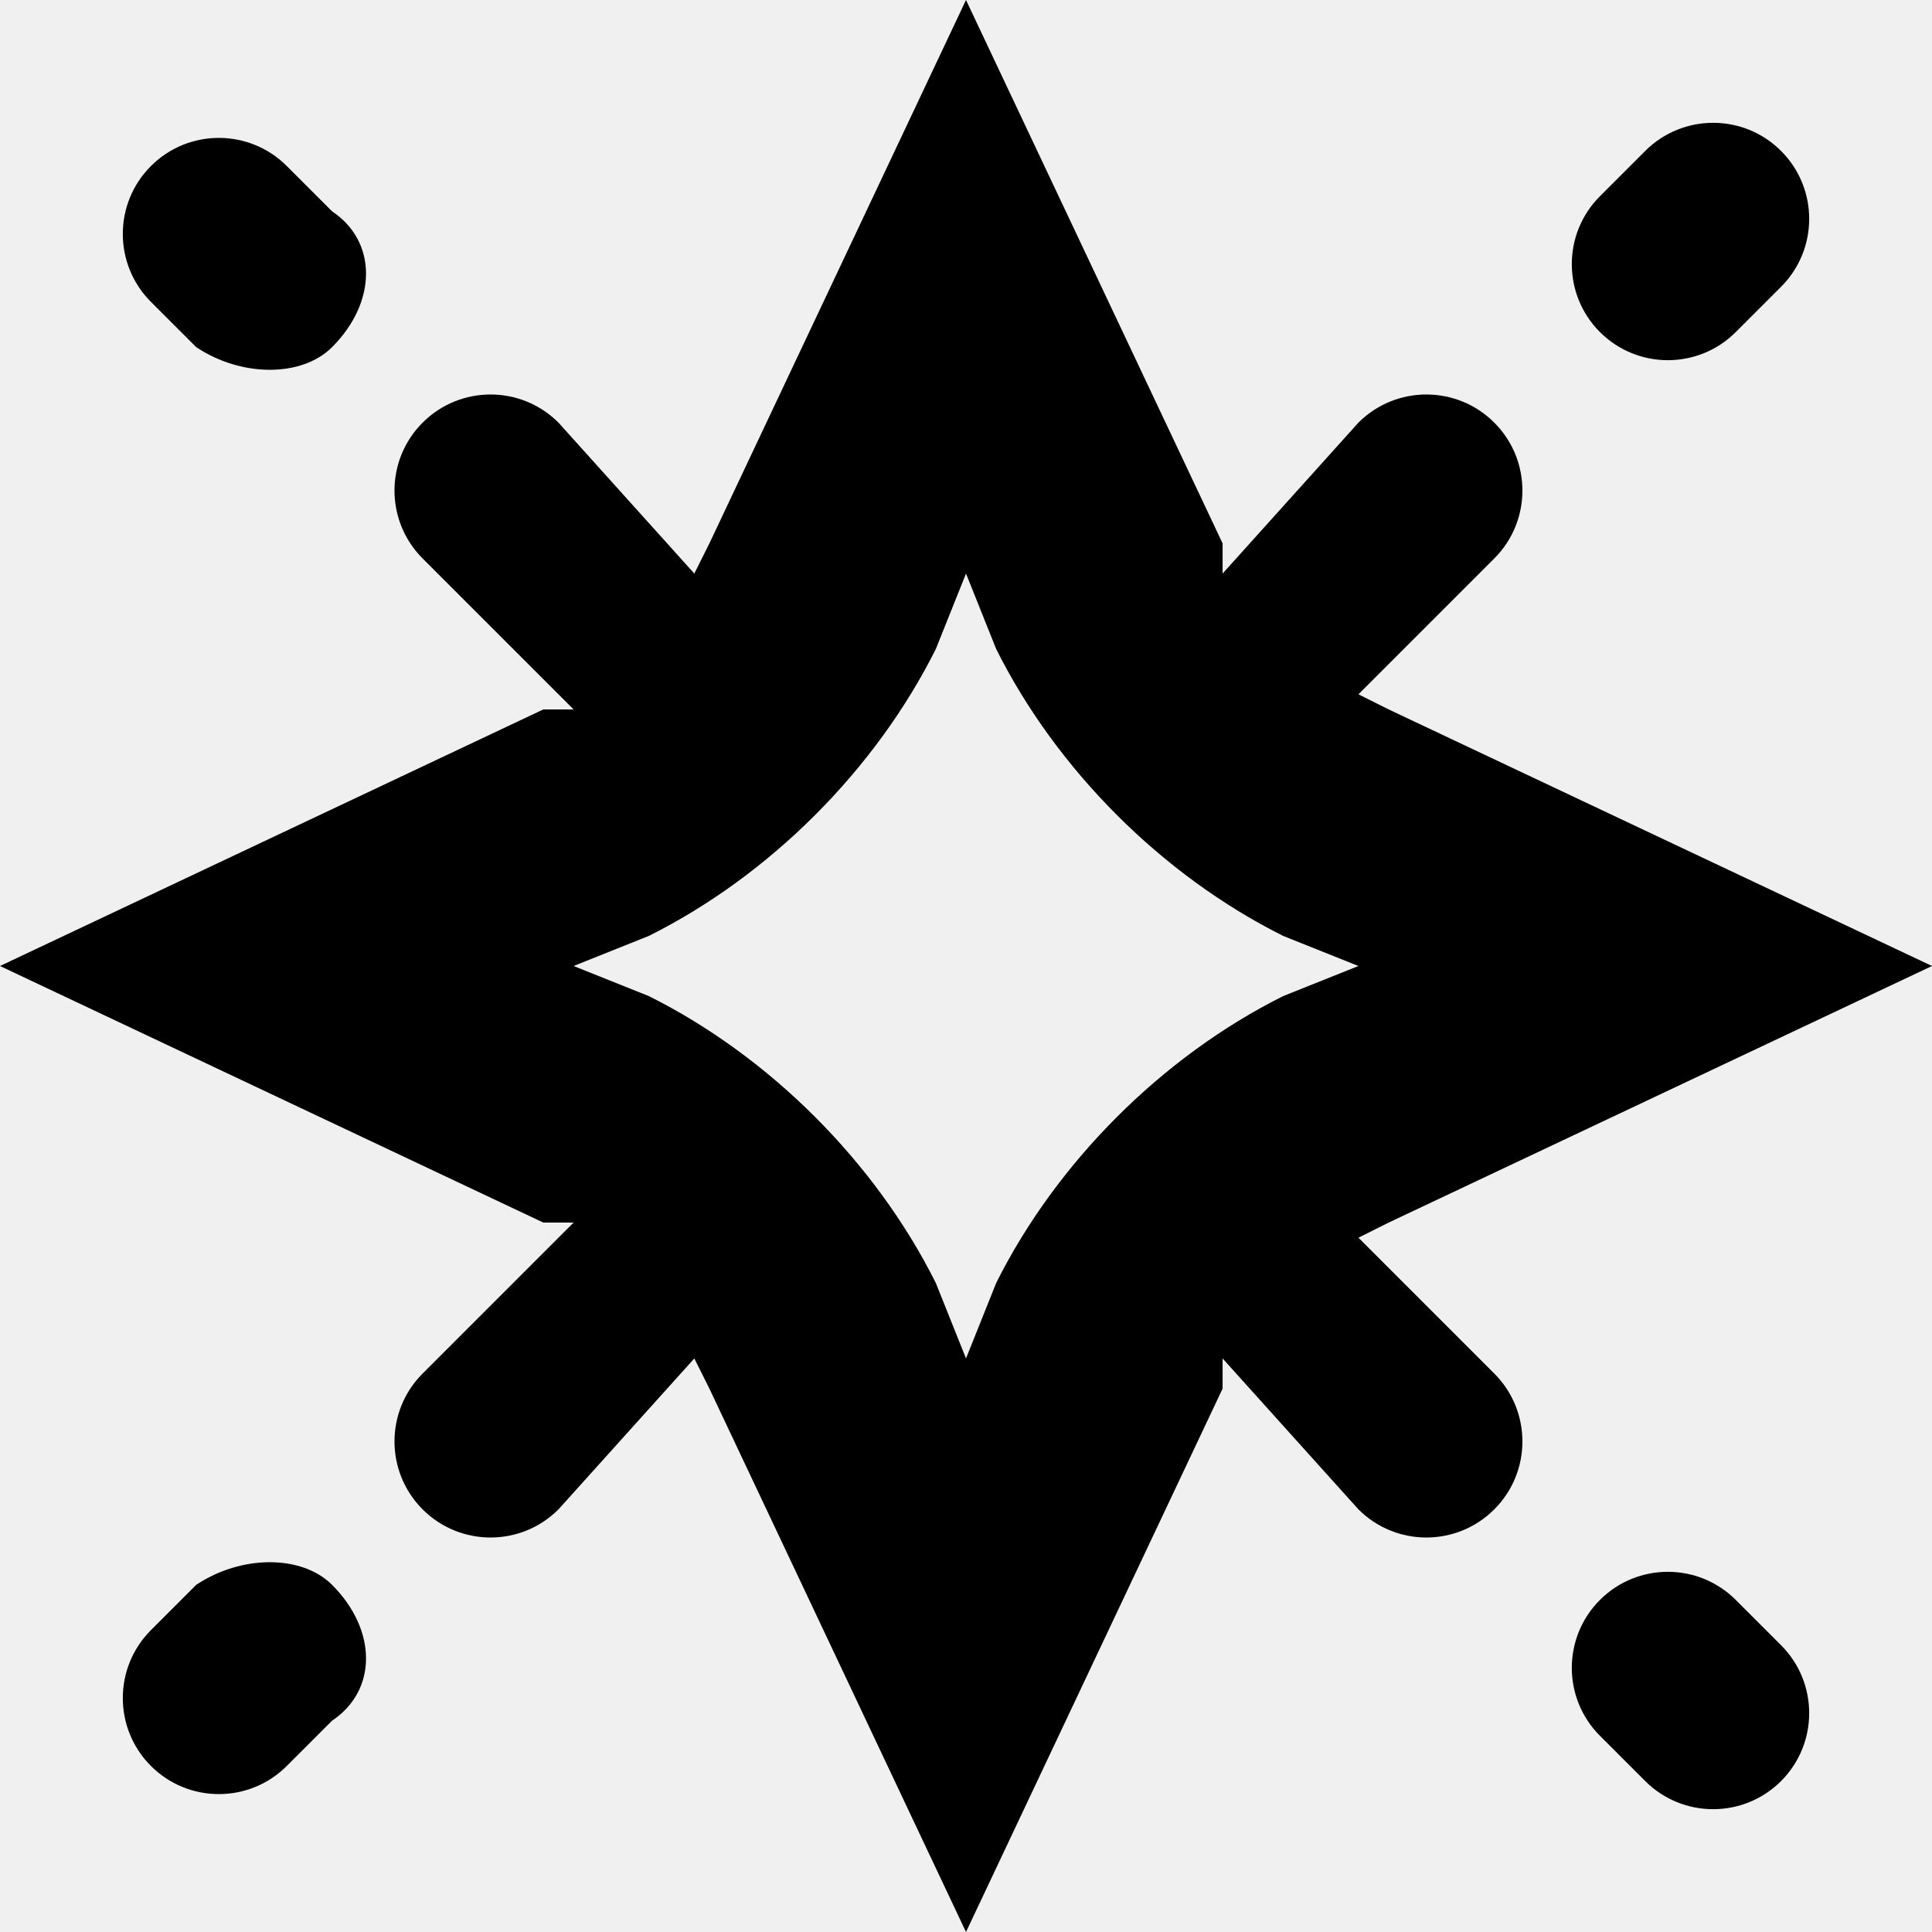
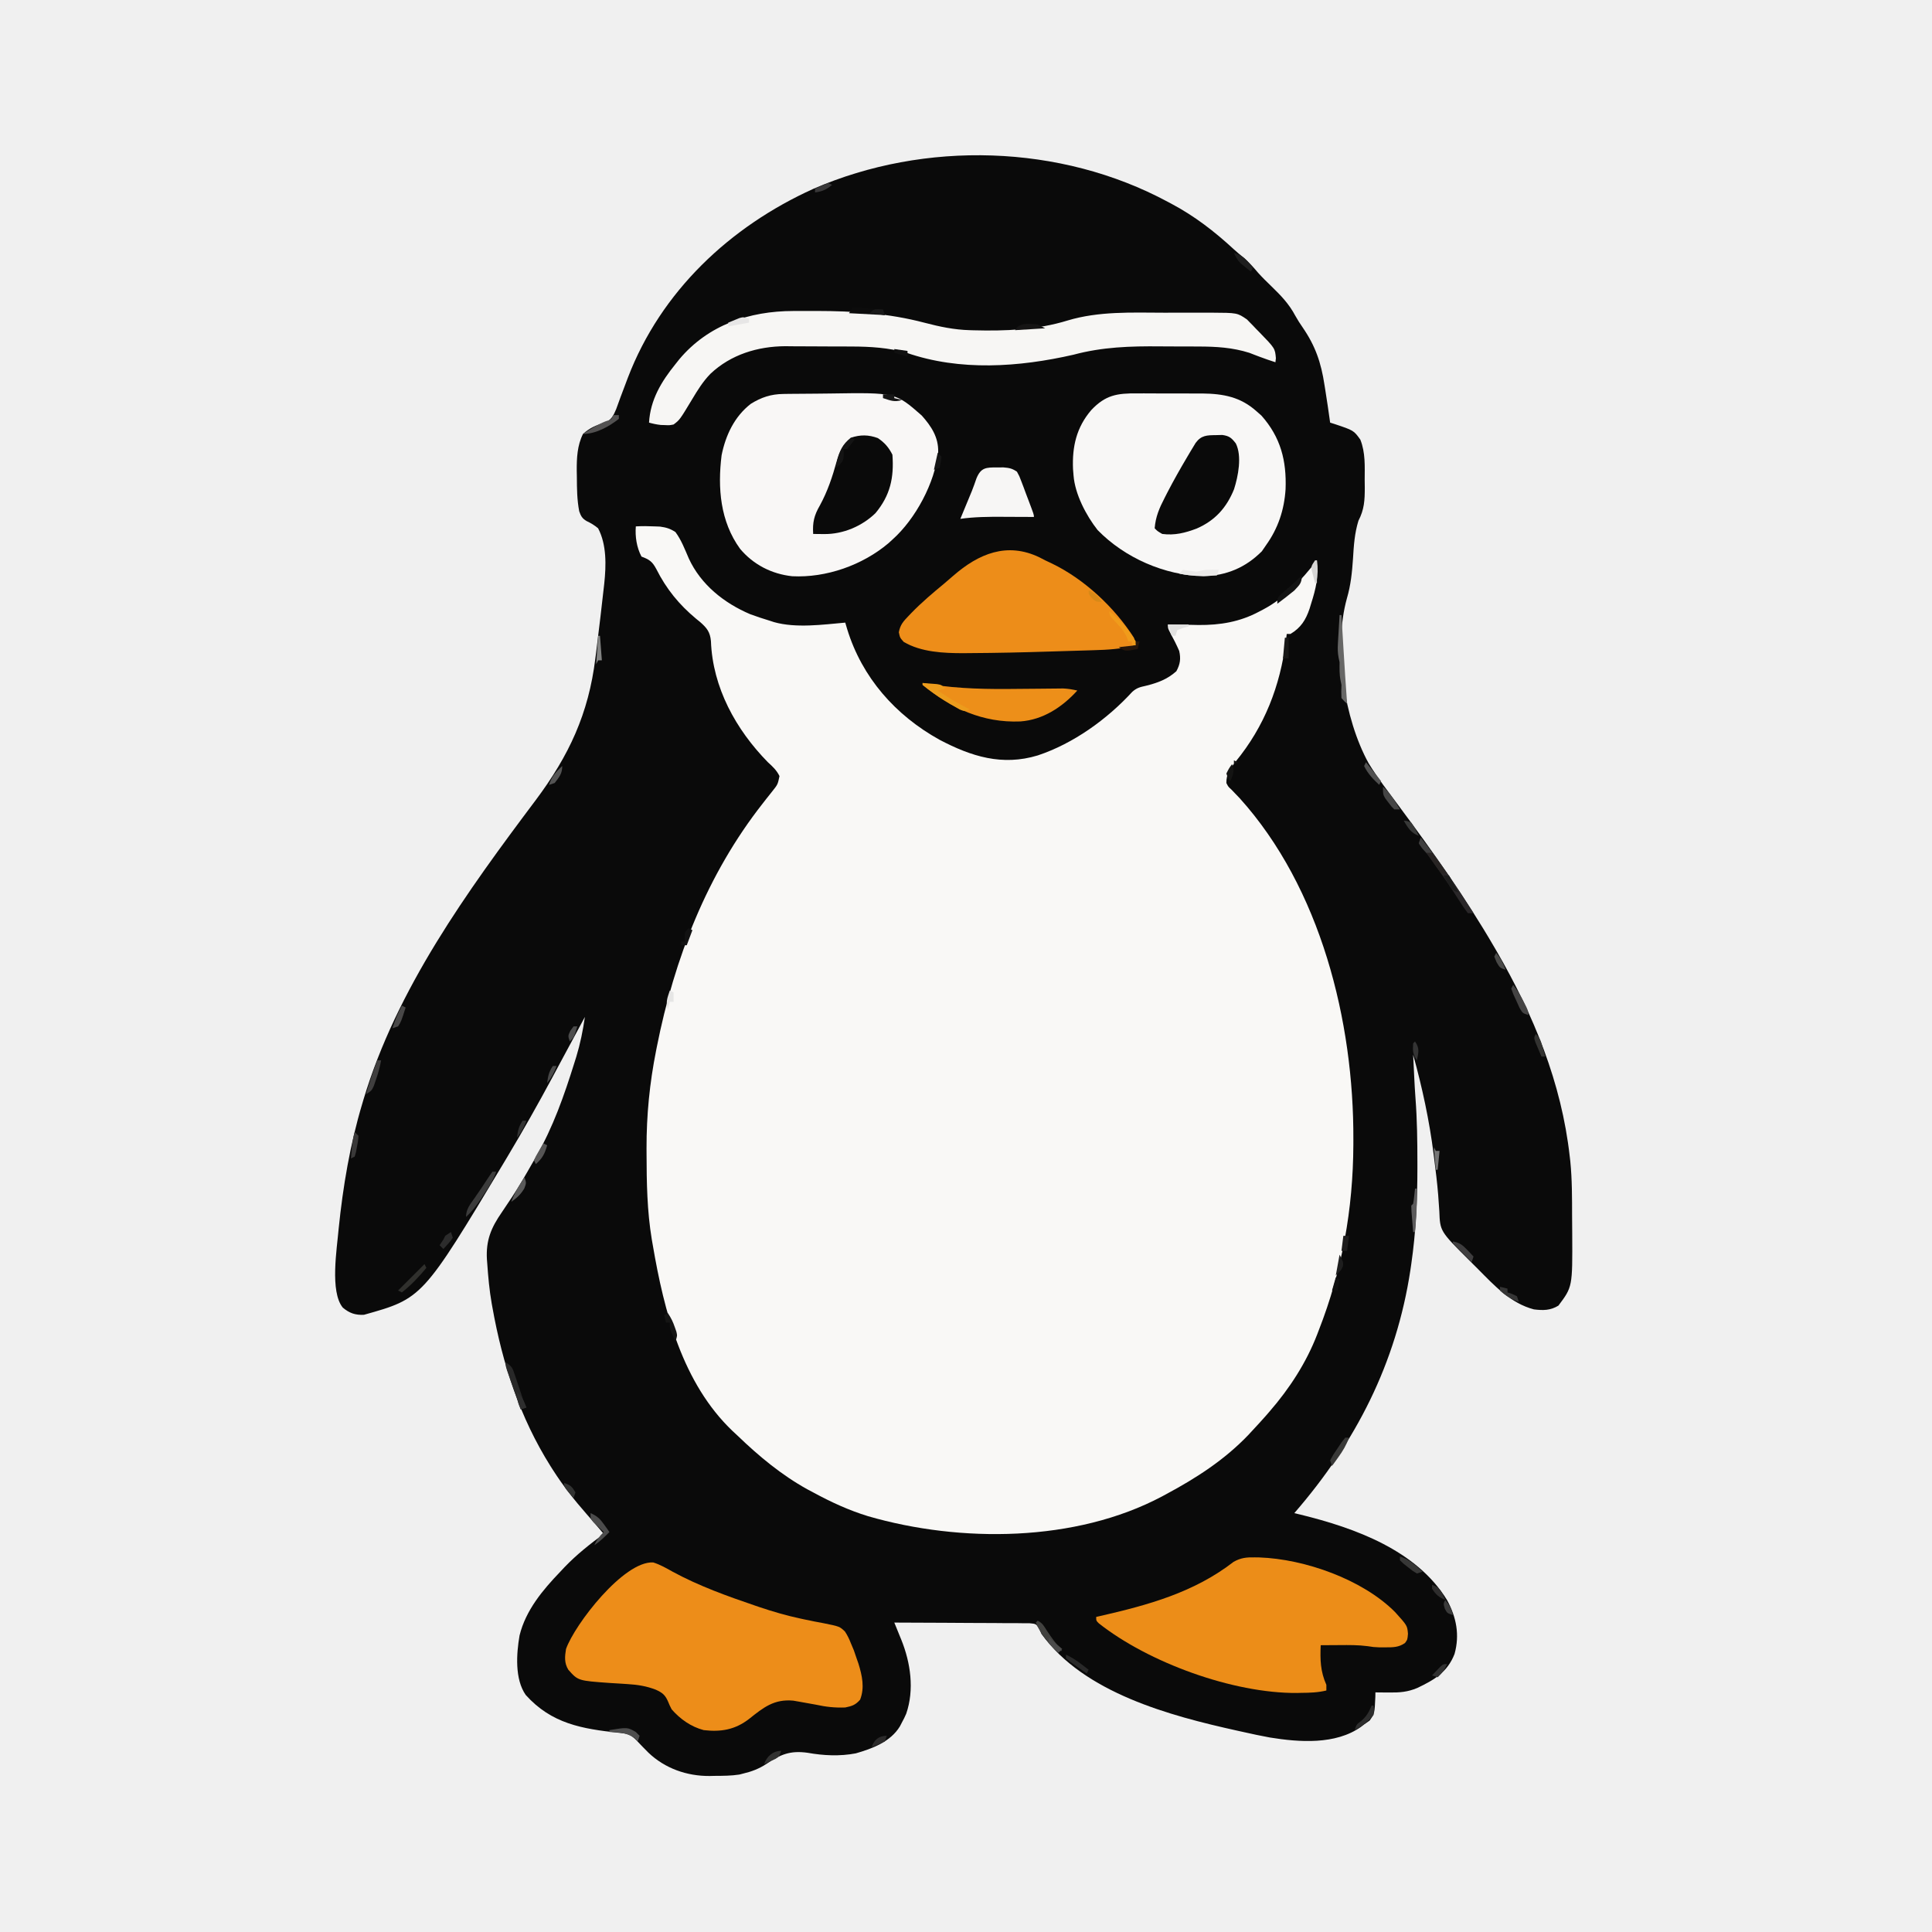
- <svg xmlns="http://www.w3.org/2000/svg" viewBox="0 0 128 128">
-   <path fill-rule="evenodd" d="M81 36 64 0 47 36l-1 2-9-10a6 6 0 0 0-9 9l10 10h-2L0 64l36 17h2L28 91a6 6 0 1 0 9 9l9-10 1 2 17 36 17-36v-2l9 10a6 6 0 1 0 9-9l-9-9 2-1 36-17-36-17-2-1 9-9a6 6 0 1 0-9-9l-9 10v-2Zm-17 2-2 5c-4 8-11 15-19 19l-5 2 5 2c8 4 15 11 19 19l2 5 2-5c4-8 11-15 19-19l5-2-5-2c-8-4-15-11-19-19l-2-5Z" clip-rule="evenodd" />
-   <path d="M118 19a6 6 0 0 0-9-9l-3 3a6 6 0 1 0 9 9l3-3Zm-96 4c-2 2-6 2-9 0l-3-3a6 6 0 1 1 9-9l3 3c3 2 3 6 0 9Zm0 82c-2-2-6-2-9 0l-3 3a6 6 0 1 0 9 9l3-3c3-2 3-6 0-9Zm96 4a6 6 0 0 1-9 9l-3-3a6 6 0 1 1 9-9l3 3Z" />
-   <style>path{fill:#000}@media (prefers-color-scheme:dark){path{fill:#fff}}</style>
+ <svg xmlns="http://www.w3.org/2000/svg" version="1.1" width="1024" height="1024">
+   <path d="M0 0 C0.607 0.321 1.214 0.642 1.839 0.972 C14.143 7.509 24.635 15.614 34.859 25.047 C36.593 26.629 38.347 28.109 40.188 29.562 C43.056 32.049 45.369 34.679 47.812 37.57 C50.055 40.061 52.413 42.368 54.825 44.693 C59.823 49.531 64.187 54.036 67.473 60.238 C68.704 62.464 69.982 64.465 71.434 66.543 C78.22 76.401 81.21 85.233 83 97 C83.145 97.906 83.29 98.812 83.44 99.745 C84.359 105.488 85.206 111.238 86 117 C87.104 117.346 87.104 117.346 88.23 117.699 C98.487 121.127 98.487 121.127 102 126 C104.766 132.935 104.331 140.13 104.312 147.5 C104.329 148.793 104.345 150.086 104.361 151.418 C104.365 158.173 104.106 163.014 101 169 C98.959 175.643 98.535 182.085 98.125 189 C97.634 196.331 96.951 203.133 94.875 210.188 C87.64 236.362 93.394 273.886 106.383 297.516 C111.175 305.366 116.839 312.664 122.32 320.039 C140.32 344.262 157.836 368.883 173 395 C173.385 395.66 173.77 396.32 174.166 397 C193.828 430.926 208.634 466.802 213 506 C213.094 506.805 213.189 507.61 213.286 508.44 C214.269 518.197 214.222 527.993 214.24 537.79 C214.25 540.861 214.281 543.932 214.312 547.004 C214.463 575.049 214.463 575.049 207 585 C202.744 587.612 198.859 587.602 194 587 C181.683 583.776 173.087 574.418 164.397 565.657 C162.812 564.062 161.216 562.477 159.619 560.893 C144.264 545.574 144.264 545.574 143.875 535 C143.75 533.147 143.62 531.294 143.484 529.441 C143.414 528.424 143.344 527.408 143.271 526.36 C142.747 519.865 141.935 513.402 141.125 506.938 C141.038 506.245 140.952 505.553 140.863 504.84 C138.59 486.835 134.826 469.485 130 452 C130.144 455.021 130.29 458.042 130.438 461.062 C130.477 461.891 130.516 462.719 130.557 463.572 C130.748 467.471 130.951 471.363 131.25 475.255 C132.107 486.525 132.242 497.764 132.25 509.062 C132.251 510.073 132.252 511.084 132.253 512.125 C132.242 529.258 131.467 546.022 129 563 C128.855 563.998 128.711 564.995 128.562 566.023 C121.072 615.527 99.574 657.465 67 695 C68.128 695.268 69.256 695.536 70.418 695.812 C99.073 702.853 131.831 714.621 148 741.125 C152.912 750.186 154.755 759.519 151.938 769.625 C148.203 779.268 141.181 783.384 132.207 787.652 C127.042 789.823 122.834 790.131 117.25 790.062 C116.553 790.058 115.855 790.053 115.137 790.049 C113.424 790.037 111.712 790.019 110 790 C109.979 791.212 109.979 791.212 109.957 792.449 C109.567 801.193 109.567 801.193 106.938 804.938 C105.968 805.618 104.999 806.299 104 807 C103.443 807.427 102.886 807.853 102.312 808.293 C88.866 817.846 69.614 816.433 54.084 813.919 C49.363 813.06 44.682 812.05 40 811 C38.315 810.63 38.315 810.63 36.595 810.252 C1.311 802.42 -44.433 790.369 -67 759 C-67.373 758.15 -67.747 757.301 -68.132 756.425 C-69.832 753.668 -69.832 753.668 -73.208 753.361 C-74.547 753.329 -75.886 753.324 -77.225 753.341 C-77.957 753.33 -78.689 753.32 -79.443 753.309 C-81.862 753.28 -84.28 753.286 -86.699 753.293 C-88.376 753.28 -90.054 753.265 -91.731 753.247 C-96.145 753.207 -100.559 753.197 -104.973 753.193 C-109.478 753.184 -113.982 753.146 -118.486 753.111 C-127.324 753.047 -136.162 753.013 -145 753 C-144.59 754.002 -144.18 755.003 -143.758 756.035 C-143.213 757.378 -142.669 758.72 -142.125 760.062 C-141.856 760.719 -141.586 761.376 -141.309 762.053 C-136.364 774.293 -134.293 788.52 -138.688 801.312 C-139.816 803.812 -139.816 803.812 -141 806 C-141.509 806.99 -141.509 806.99 -142.027 808 C-146.97 816.162 -156.637 819.806 -165.418 822.316 C-173.894 823.934 -182.532 823.519 -191 822 C-200.213 820.732 -205.323 822.854 -212.949 828.023 C-216.803 830.52 -220.556 831.95 -225 833 C-226.046 833.273 -226.046 833.273 -227.113 833.551 C-231.468 834.228 -235.787 834.225 -240.188 834.25 C-241.53 834.281 -241.53 834.281 -242.9 834.312 C-254.906 834.382 -266.513 830.338 -275.293 821.977 C-277.43 819.863 -279.506 817.699 -281.566 815.512 C-284.775 812.2 -286.463 811.861 -290.918 811.422 C-310.49 809.346 -326.692 806.598 -340.371 791.344 C-346.209 782.944 -345.307 769.577 -343.629 759.851 C-340.356 746.473 -331.331 735.706 -322 726 C-321.229 725.178 -320.458 724.355 -319.664 723.508 C-313.309 716.906 -306.356 711.419 -299 706 C-301.944 702.551 -304.894 699.111 -307.895 695.711 C-314.525 688.161 -320.599 680.494 -326 672 C-326.399 671.373 -326.799 670.746 -327.21 670.1 C-343.456 644.252 -352.663 615.944 -358 586 C-358.126 585.303 -358.252 584.607 -358.382 583.889 C-359.618 576.865 -360.257 569.797 -360.75 562.688 C-360.807 561.958 -360.864 561.229 -360.923 560.477 C-361.503 550.406 -358.691 543.693 -353 535.5 C-351.816 533.738 -350.635 531.973 -349.457 530.207 C-348.871 529.333 -348.286 528.458 -347.682 527.557 C-343.918 521.834 -340.493 515.91 -337.111 509.956 C-336.394 508.694 -335.672 507.436 -334.943 506.181 C-325.885 490.545 -319.933 473.51 -314.562 456.312 C-314.233 455.263 -313.902 454.213 -313.562 453.132 C-311.447 446.152 -310.028 439.219 -309 432 C-309.534 432.993 -309.534 432.993 -310.079 434.006 C-312.421 438.36 -314.763 442.714 -317.109 447.066 C-317.432 447.664 -317.755 448.263 -318.087 448.88 C-318.75 450.109 -319.413 451.338 -320.075 452.568 C-322.168 456.45 -324.252 460.337 -326.332 464.227 C-333.901 478.344 -341.785 492.249 -350 506 C-350.552 506.925 -351.104 507.849 -351.672 508.802 C-395.092 581.186 -395.092 581.186 -426.125 589.875 C-430.725 590.075 -433.788 589.015 -437.312 586.062 C-444.23 577.608 -440.42 555.019 -439.504 544.215 C-437.239 521.917 -433.45 499.484 -427 478 C-426.793 477.299 -426.587 476.598 -426.374 475.875 C-408.759 417.047 -371.475 365.578 -335.027 317.039 C-317.401 293.467 -307.025 271.223 -303.438 241.875 C-303.227 240.209 -303.017 238.542 -302.806 236.876 C-302.185 231.92 -301.589 226.96 -301 222 C-300.911 221.257 -300.822 220.514 -300.73 219.749 C-300.171 215.085 -299.639 210.419 -299.125 205.75 C-298.993 204.599 -298.861 203.447 -298.724 202.261 C-297.731 192.733 -297.392 181.734 -302 173 C-303.971 171.348 -305.84 170.23 -308.16 169.133 C-310.521 167.679 -311.055 166.595 -312 164 C-313.18 157.896 -313.221 151.947 -313.25 145.75 C-313.271 144.668 -313.291 143.587 -313.312 142.473 C-313.345 135.747 -313.063 129.123 -310 123 C-306.537 119.879 -303.046 118.273 -298.543 117.098 C-294.904 115.538 -293.938 113.41 -292.41 109.836 C-291.604 107.691 -290.823 105.536 -290.062 103.375 C-289.203 101.091 -288.34 98.809 -287.473 96.527 C-287.054 95.41 -286.635 94.292 -286.204 93.14 C-268.667 47.388 -232.08 13.067 -187.945 -6.902 C-128.757 -32.631 -56.877 -30.636 0 0 Z M128 445 C129 448 129 448 129 448 Z " fill="#0A0A0A" transform="translate(619,107)" />
+   <path d="M0 0 C3.352 -0.196 6.647 -0.157 10 0 C10.935 0.035 11.869 0.07 12.832 0.105 C16.155 0.575 18.17 1.16 21 3 C24.133 7.228 26.013 12.24 28.096 17.04 C34.493 30.909 46.839 40.684 60.633 46.543 C64.064 47.806 67.501 48.942 71 50 C71.754 50.246 72.508 50.492 73.285 50.746 C85.012 54.022 99.04 52.061 111 51 C111.34 52.149 111.681 53.297 112.031 54.48 C119.884 80.04 137.518 100.096 160.999 113.107 C177.847 121.968 194.208 127.105 213.035 121.387 C231.902 115.113 249.714 102.292 263.105 87.707 C265.431 85.612 267.209 85.16 270.25 84.5 C276.512 82.945 281.662 81.104 286.5 76.75 C288.547 72.996 288.924 70.103 288 66 C286.587 62.746 285.014 59.651 283.312 56.539 C282 54 282 54 282 52 C283.125 52.024 283.125 52.024 284.272 52.048 C287.744 52.111 291.215 52.149 294.688 52.188 C296.456 52.225 296.456 52.225 298.26 52.264 C309.688 52.358 320.174 50.612 330.312 45.188 C330.988 44.837 331.664 44.487 332.361 44.126 C344.366 37.767 352.682 28.558 361 18 C362.07 26.206 360.428 33.095 357.938 40.875 C357.663 41.778 357.388 42.681 357.105 43.612 C355.076 49.607 352.516 53.678 347 57 C346.34 57 345.68 57 345 57 C344.853 58.235 344.706 59.47 344.555 60.742 C341.484 84.683 333.27 105.956 317.847 124.75 C314.907 128.399 312.979 131.104 313 136 C313.986 137.976 313.986 137.976 315.75 139.562 C316.4 140.246 317.049 140.929 317.719 141.633 C318.472 142.414 319.224 143.195 320 144 C362.957 191.597 380.597 262.18 380.312 325.125 C380.31 326.014 380.308 326.903 380.305 327.82 C380.159 361.707 374.375 394.388 362 426 C361.717 426.742 361.434 427.485 361.142 428.25 C355.347 443.281 346.535 456.839 336 469 C335.305 469.804 334.61 470.609 333.895 471.438 C331.635 473.997 329.331 476.505 327 479 C325.786 480.313 325.786 480.313 324.547 481.652 C311.931 494.816 297.003 504.436 281 513 C280.303 513.376 279.607 513.753 278.889 514.141 C233.114 538.46 172.022 538.792 123.109 524.621 C112.853 521.475 103.408 517.118 94 512 C92.976 511.457 91.953 510.915 90.898 510.355 C77.24 502.79 65.2 492.801 54 482 C53.127 481.19 52.255 480.381 51.355 479.547 C24.682 454.143 14.988 416.086 9 381 C8.822 379.979 8.644 378.958 8.461 377.907 C5.956 362.814 5.722 347.761 5.688 332.5 C5.684 331.568 5.68 330.636 5.676 329.676 C5.64 312.025 7.302 295.135 10.75 277.812 C10.881 277.151 11.011 276.49 11.146 275.809 C20.417 229.088 37.7 184.418 67.332 146.75 C68.169 145.673 68.169 145.673 69.022 144.574 C70.111 143.177 71.213 141.791 72.33 140.416 C75.223 136.779 75.223 136.779 76.145 132.348 C74.615 129.21 72.572 127.348 70 125 C53.081 107.773 40.702 85.414 39.812 60.812 C39.37 55.933 37.643 53.809 34.023 50.633 C33.022 49.825 33.022 49.825 32 49 C22.91 41.431 16.207 33.209 10.877 22.646 C8.741 18.607 7.171 17.564 3 16 C0.443 11.147 -0.429 5.439 0 0 Z " fill="#F9F8F6" transform="translate(337,279)" />
+   <path d="M0 0 C1.544 -0.024 1.544 -0.024 3.119 -0.049 C7.858 -0.094 12.597 -0.134 17.337 -0.157 C19.819 -0.174 22.302 -0.201 24.784 -0.239 C59.493 -0.773 59.493 -0.773 73.405 11.443 C78.441 17.124 82.298 22.906 82.101 30.736 C80.382 47.119 70.064 66.298 57.843 77.193 C56.82 78.131 56.82 78.131 55.776 79.087 C41.984 90.746 22.751 97.523 4.726 96.611 C-6.136 95.442 -15.859 90.467 -22.907 82.068 C-33.449 67.515 -34.852 49.795 -32.692 32.462 C-30.554 21.873 -25.869 11.896 -17.157 5.193 C-11.571 1.765 -6.567 0.094 0 0 Z " fill="#F9F7F6" transform="translate(415.1572,208.8071)" />
+   <path d="M0 0 C1.229 -0.001 2.458 -0.003 3.725 -0.004 C6.32 -0.003 8.916 0.009 11.511 0.03 C15.457 0.058 19.402 0.05 23.348 0.037 C25.878 0.043 28.408 0.052 30.938 0.062 C32.106 0.06 33.274 0.057 34.477 0.054 C45.685 0.181 54.749 1.887 63.234 9.496 C64.101 10.259 64.967 11.022 65.859 11.809 C76.029 23.316 79.174 35.648 78.617 50.766 C77.909 61.746 74.663 71.529 68.234 80.496 C67.152 82.074 67.152 82.074 66.047 83.684 C57.313 92.417 47.312 96.524 35.109 96.934 C14.489 96.416 -6.572 87.224 -21.016 72.434 C-27.121 64.675 -33.002 53.412 -33.766 43.496 C-33.903 41.822 -33.903 41.822 -34.043 40.113 C-34.543 28.241 -32.239 18.034 -24.391 8.871 C-16.846 0.832 -10.647 -0.102 0 0 Z " fill="#F8F7F6" transform="translate(602.7656,208.5039)" />
+   <path d="M0 0 C3.721 1.174 6.965 3.037 10.348 4.941 C24.326 12.526 39.132 17.816 54.16 22.941 C54.787 23.155 55.414 23.369 56.06 23.59 C63.367 26.055 70.66 28.178 78.203 29.789 C78.889 29.937 79.576 30.086 80.283 30.239 C83.584 30.944 86.88 31.599 90.203 32.196 C98.769 33.921 98.769 33.921 101.629 36.617 C102.967 38.662 103.907 40.602 104.785 42.879 C105.551 44.695 105.551 44.695 106.332 46.547 C106.928 48.289 106.928 48.289 107.535 50.066 C108.146 51.82 108.146 51.82 108.77 53.609 C110.747 59.975 112.153 66.382 109.66 72.754 C107.179 75.566 105.451 76.118 101.785 76.879 C96.28 77.081 91.57 76.569 86.16 75.379 C83.374 74.846 80.581 74.357 77.785 73.879 C76.613 73.674 75.442 73.469 74.234 73.258 C64.053 72.307 58.393 76.908 50.793 82.961 C43.428 88.651 35.969 89.946 26.785 88.879 C20.043 87.101 14.36 83.097 9.785 77.879 C8.715 75.789 8.715 75.789 7.848 73.691 C6.327 70.189 4.821 69.018 1.348 67.441 C-3.539 65.546 -8.351 64.789 -13.566 64.484 C-14.583 64.415 -15.601 64.346 -16.648 64.275 C-18.752 64.138 -20.856 64.01 -22.961 63.893 C-39.842 62.693 -39.842 62.693 -44.993 56.868 C-47.185 53.3 -46.88 49.919 -46.215 45.879 C-41.63 32.878 -15.66 -0.856 0 0 Z " fill="#ED8D19" transform="translate(346.2148,828.1211)" />
+   <path d="M0 0 C0.776 0.01 1.552 0.019 2.351 0.029 C26.51 0.859 57.207 11.737 74.359 29 C80.817 36.144 80.817 36.144 81.188 40.5 C80.938 43.562 80.938 43.562 79.625 45.375 C76.255 47.746 73.17 47.698 69.188 47.688 C68.182 47.69 67.177 47.693 66.141 47.695 C62.938 47.562 62.938 47.562 59.73 47.059 C54.801 46.414 49.965 46.456 45 46.5 C44.03 46.505 43.06 46.509 42.061 46.514 C39.686 46.525 37.312 46.542 34.938 46.562 C34.616 54.364 34.755 60.402 37.938 67.562 C37.938 68.552 37.938 69.543 37.938 70.562 C33.491 71.652 29.115 71.781 24.562 71.812 C23.852 71.833 23.142 71.854 22.41 71.875 C-11.618 72.112 -56.348 55.735 -82.656 34.973 C-84.062 33.562 -84.062 33.562 -84.062 31.562 C-83.068 31.337 -83.068 31.337 -82.053 31.107 C-56.599 25.29 -32.267 18.654 -11.262 2.395 C-7.419 0.194 -4.314 -0.087 0 0 Z " fill="#EC8D18" transform="translate(665.0625,825.4375)" />
+   <path d="M0 0 C1.157 -0.006 1.157 -0.006 2.338 -0.013 C4.815 -0.022 7.292 -0.022 9.77 -0.02 C10.616 -0.019 11.462 -0.019 12.334 -0.019 C31.914 0.01 50.556 1.212 69.566 6.215 C77.584 8.314 85.26 9.941 93.582 10.168 C94.584 10.199 94.584 10.199 95.606 10.23 C112.438 10.682 129.312 10.021 145.488 5.021 C161.975 0.074 179.295 0.853 196.321 0.907 C199.945 0.919 203.569 0.912 207.194 0.9 C210.014 0.893 212.833 0.895 215.653 0.9 C217.634 0.902 219.614 0.896 221.594 0.89 C235.378 0.962 235.378 0.962 240.507 4.493 C240.989 4.989 241.472 5.485 241.969 5.996 C242.515 6.549 243.061 7.102 243.623 7.672 C244.438 8.536 244.438 8.536 245.27 9.418 C246.102 10.259 246.102 10.259 246.951 11.117 C255.375 19.792 255.375 19.792 255.832 25.043 C255.75 25.744 255.667 26.445 255.582 27.168 C252.726 26.242 249.891 25.286 247.086 24.215 C246.177 23.869 245.268 23.524 244.332 23.168 C243.481 22.838 242.63 22.508 241.754 22.168 C232.832 19.355 224.247 18.849 214.93 18.832 C213.635 18.825 212.34 18.819 211.006 18.812 C208.274 18.8 205.542 18.796 202.809 18.797 C200.049 18.798 197.289 18.784 194.528 18.756 C178.709 18.602 163.913 19.054 148.582 23.168 C119.681 29.772 88.382 31.991 60.035 22.133 C50.436 19.451 40.92 18.851 30.996 18.832 C29.737 18.825 28.477 18.819 27.18 18.812 C24.532 18.802 21.886 18.796 19.238 18.797 C16.554 18.798 13.871 18.784 11.187 18.756 C7.269 18.719 3.352 18.71 -0.566 18.707 C-1.747 18.693 -2.928 18.678 -4.144 18.663 C-18.831 18.743 -33.033 23.061 -43.879 33.293 C-47.848 37.376 -50.697 41.987 -53.605 46.855 C-60.162 57.728 -60.162 57.728 -63.418 60.168 C-65.637 60.594 -65.637 60.594 -67.918 60.48 C-68.671 60.456 -69.424 60.431 -70.199 60.406 C-72.352 60.175 -74.335 59.75 -76.418 59.168 C-75.719 47.048 -69.914 37.419 -62.418 28.168 C-61.739 27.312 -61.059 26.456 -60.359 25.574 C-45.049 7.371 -23.242 0.039 0 0 Z " fill="#F7F6F4" transform="translate(420.418,164.832)" />
+   <path d="M0 0 C1.018 0.527 2.037 1.054 3.086 1.598 C4.269 2.156 5.453 2.714 6.672 3.289 C23.878 11.628 39.769 26.506 50.086 42.598 C50.447 43.924 50.785 45.257 51.086 46.598 C43.507 48.593 36.262 49.02 28.445 49.23 C26.47 49.293 26.47 49.293 24.455 49.356 C21.665 49.444 18.874 49.526 16.083 49.603 C12.602 49.7 9.122 49.807 5.641 49.919 C-8.495 50.37 -22.63 50.689 -36.773 50.762 C-37.938 50.773 -39.102 50.784 -40.302 50.796 C-50.778 50.806 -62.674 50.27 -71.914 44.832 C-73.914 42.598 -73.914 42.598 -74.516 39.699 C-73.726 35.627 -72.148 33.964 -69.289 30.973 C-68.8 30.46 -68.311 29.947 -67.806 29.418 C-62.428 23.897 -56.574 18.936 -50.635 14.034 C-48.971 12.645 -47.336 11.228 -45.707 9.797 C-32.236 -1.942 -17.177 -8.266 0 0 Z " fill="#ED8D19" transform="translate(550.9141,295.4023)" />
+   <path d="M0 0 C1.7 -0.043 1.7 -0.043 3.434 -0.086 C7.171 0.465 8.264 1.451 10.562 4.375 C13.941 11.132 11.814 21.833 9.625 28.688 C5.702 38.428 -0.441 45.27 -10.098 49.48 C-16.224 51.823 -21.869 53.25 -28.438 52.375 C-31 50.875 -31 50.875 -32.438 49.375 C-31.953 43.225 -29.939 38.636 -27.125 33.188 C-26.689 32.33 -26.252 31.472 -25.802 30.588 C-22.408 24.021 -18.775 17.605 -15 11.25 C-14.239 9.962 -14.239 9.962 -13.462 8.648 C-12.981 7.854 -12.5 7.06 -12.004 6.242 C-11.581 5.542 -11.157 4.842 -10.721 4.121 C-7.737 0.062 -4.705 0.053 0 0 Z " fill="#0A0A0A" transform="translate(644.4375,230.625)" />
+   <path d="M0 0 C3.568 2.351 5.842 4.997 7.75 8.812 C8.657 20.968 6.622 30.352 -1.25 39.812 C-8.44 46.77 -18.484 50.982 -28.438 50.875 C-30.068 50.861 -30.068 50.861 -31.73 50.848 C-32.562 50.836 -33.393 50.824 -34.25 50.812 C-34.632 44.717 -33.771 40.998 -30.688 35.688 C-26.591 28.179 -24.044 20.495 -21.773 12.263 C-20.216 6.882 -18.849 3.368 -14.25 -0.188 C-9.221 -1.864 -4.91 -1.794 0 0 Z " fill="#0A0A0A" transform="translate(465.25,232.1875)" />
+   <path d="M0 0 C1.885 0.323 1.885 0.323 3.808 0.652 C19.449 3.15 34.755 3.324 50.562 3.125 C54.286 3.09 58.01 3.059 61.734 3.034 C64.027 3.017 66.32 2.994 68.612 2.964 C69.642 2.954 70.672 2.944 71.733 2.934 C72.632 2.923 73.532 2.912 74.459 2.9 C77.069 3.003 79.457 3.419 82 4 C74.005 12.794 63.846 19.521 51.793 20.379 C31.915 21.182 15.242 13.524 0 1 C0 0.67 0 0.34 0 0 Z " fill="#ED8F19" transform="translate(489,362)" />
+   <path d="M0 0 C1.133 -0.005 2.266 -0.01 3.434 -0.016 C6.57 0.251 7.988 0.525 10.562 2.25 C11.843 4.573 11.843 4.573 12.922 7.441 C13.315 8.468 13.708 9.495 14.113 10.553 C14.509 11.628 14.905 12.704 15.312 13.812 C15.724 14.892 16.135 15.972 16.559 17.084 C19.562 25.023 19.562 25.023 19.562 26.25 C18.701 26.245 17.839 26.24 16.951 26.234 C13.714 26.217 10.477 26.204 7.24 26.195 C5.846 26.19 4.452 26.183 3.059 26.175 C-4.507 26.128 -11.932 26.194 -19.438 27.25 C-18.732 25.548 -18.732 25.548 -18.012 23.812 C-17.383 22.292 -16.754 20.771 -16.125 19.25 C-15.816 18.506 -15.508 17.762 -15.189 16.996 C-14.883 16.255 -14.577 15.514 -14.262 14.75 C-13.954 14.006 -13.647 13.262 -13.33 12.496 C-12.452 10.287 -11.673 8.058 -10.895 5.812 C-8.529 0.028 -5.79 -0.026 0 0 Z " fill="#F7F6F5" transform="translate(528.4375,247.75)" />
+   <path d="M0 0 C10.28 12.702 19.223 26.235 28 40 C27.01 40 26.02 40 25 40 C23.378 37.886 21.968 35.815 20.562 33.562 C19.678 32.19 18.791 30.819 17.902 29.449 C17.2 28.363 17.2 28.363 16.484 27.255 C13.949 23.402 11.29 19.639 8.625 15.875 C7.876 14.811 7.876 14.811 7.112 13.725 C5.021 10.771 2.95 7.942 0.586 5.195 C0.063 4.471 -0.461 3.746 -1 3 C-0.67 2.01 -0.34 1.02 0 0 Z " fill="#2A2729" transform="translate(753,444)" />
+   <path d="M0 0 C0.33 0 0.66 0 1 0 C1.055 0.926 1.111 1.853 1.168 2.807 C1.378 6.315 1.588 9.822 1.8 13.33 C1.89 14.835 1.98 16.34 2.07 17.845 C2.651 27.568 3.281 37.286 4 47 C2.508 45.711 2.508 45.711 1 44 C0.875 40.625 0.875 40.625 1 37 C0.752 35.763 0.752 35.763 0.5 34.5 C-0.138 31.311 0 28.248 0 25 C-0.167 24.203 -0.335 23.406 -0.508 22.585 C-1.005 19.974 -1.033 17.784 -0.879 15.137 C-0.831 14.25 -0.782 13.364 -0.732 12.451 C-0.676 11.539 -0.62 10.627 -0.562 9.688 C-0.51 8.756 -0.458 7.825 -0.404 6.865 C-0.275 4.576 -0.14 2.288 0 0 Z " fill="#676766" transform="translate(710,326)" />
+   <path d="M0 0 C0.66 0 1.32 0 2 0 C0.395 4.68 -2.13 8.493 -4.875 12.562 C-5.309 13.222 -5.744 13.881 -6.191 14.561 C-8.533 18.059 -10.872 21.141 -14 24 C-14 19.704 -11.611 17.1 -9.25 13.688 C-8.807 13.036 -8.363 12.384 -7.906 11.713 C-7.028 10.423 -6.146 9.137 -5.26 7.853 C-4.437 6.642 -3.632 5.419 -2.85 4.182 C-1.947 2.757 -0.979 1.373 0 0 Z " fill="#3C3C3C" transform="translate(261,621)" />
+   <path d="M0 0 C1.626 0.114 3.251 0.242 4.875 0.375 C5.78 0.445 6.685 0.514 7.617 0.586 C10 1 10 1 12 3 C10.68 3.33 9.36 3.66 8 4 C16.264 9.418 16.264 9.418 25 14 C22 15 22 15 19.688 14.066 C12.773 10.197 6.166 5.997 0 1 C0 0.67 0 0.34 0 0 Z " fill="#EC9C1C" transform="translate(489,362)" />
+   <path d="M0 0 C3.328 2.219 3.582 2.874 4.789 6.5 C5.091 7.387 5.392 8.274 5.703 9.188 C6.007 10.116 6.312 11.044 6.625 12 C7.241 13.834 7.858 15.667 8.477 17.5 C8.745 18.315 9.014 19.129 9.292 19.969 C9.962 22.031 9.962 22.031 11 24 C10.01 24.33 9.02 24.66 8 25 C6.662 21.21 5.33 17.418 4 13.625 C3.618 12.545 3.237 11.465 2.844 10.352 C2.483 9.32 2.122 8.289 1.75 7.227 C1.415 6.273 1.08 5.32 0.734 4.338 C0 2 0 2 0 0 Z " fill="#282828" transform="translate(268,722)" />
+   <path d="M0 0 C3.262 3.987 6.274 8.112 9.25 12.312 C9.709 12.958 10.168 13.603 10.641 14.268 C11.762 15.844 12.881 17.422 14 19 C13.01 19 12.02 19 11 19 C9.181 16.742 7.549 14.523 5.938 12.125 C2.746 7.341 2.746 7.341 -1 3 C-0.67 2.01 -0.34 1.02 0 0 Z " fill="#282423" transform="translate(753,444)" />
+   <path d="M0 0 C2.578 1.289 3.272 2.762 4.812 5.188 C7.32 9.044 9.98 12.535 13 16 C10 16 10 16 8.062 14.242 C4.381 10.017 1.136 6.206 -1 1 C-0.67 0.67 -0.34 0.34 0 0 Z " fill="#424240" transform="translate(550,859)" />
+   <path d="M0 0 C3.452 1.426 5.101 3.097 7.25 6.125 C8.031 7.212 8.031 7.212 8.828 8.32 C9.408 9.152 9.408 9.152 10 10 C7.422 12.648 5.084 14.944 2 17 C3.302 14.095 4.709 12.191 7 10 C6.495 9.529 5.989 9.059 5.469 8.574 C4.494 7.64 4.494 7.64 3.5 6.688 C2.525 5.765 2.525 5.765 1.531 4.824 C0 3 0 3 0 0 Z " fill="#4C4C4C" transform="translate(313,802)" />
+   <path d="M0 0 C0.33 0.66 0.66 1.32 1 2 C-3.035 6.811 -7.045 11.132 -12 15 C-12.66 14.67 -13.32 14.34 -14 14 C-9.333 9.333 -4.667 4.667 0 0 Z " fill="#30302D" transform="translate(225,670)" />
+   <path d="M0 0 C2.337 0.309 4.67 0.645 7 1 C8.674 0.707 10.342 0.373 12 0 C14.333 -0.038 16.667 -0.046 19 0 C18.67 0.99 18.34 1.98 18 3 C15.604 3.027 13.208 3.047 10.812 3.062 C10.139 3.071 9.465 3.079 8.771 3.088 C5.046 3.106 1.621 2.893 -2 2 C-1.34 1.34 -0.68 0.68 0 0 Z " fill="#EBEAE9" transform="translate(627,302)" />
+   <path d="M0 0 C2.804 -0.056 5.351 0.042 8.125 0.312 C9.256 0.404 9.256 0.404 10.41 0.498 C12.275 0.651 14.138 0.824 16 1 C16.33 1.99 16.66 2.98 17 4 C10.73 3.67 4.46 3.34 -2 3 C-1.34 2.01 -0.68 1.02 0 0 Z " fill="#0C0C0C" transform="translate(452,163)" />
+   <path d="M0 0 C0.66 0 1.32 0 2 0 C1.34 3.698 0.372 7.145 -0.875 10.688 C-1.202 11.64 -1.53 12.593 -1.867 13.574 C-3 16 -3 16 -6 18 C-4.235 11.893 -2.304 5.926 0 0 Z " fill="#403F3F" transform="translate(200,562)" />
+   <path d="M0 0 C2.296 2.896 4.043 5.817 5.688 9.125 C6.124 9.994 6.561 10.863 7.012 11.758 C8 14 8 14 8 16 C5 15 5 15 3.359 12.129 C2.828 10.952 2.297 9.775 1.75 8.562 C1.209 7.388 0.667 6.214 0.109 5.004 C-0.257 4.013 -0.623 3.021 -1 2 C-0.67 1.34 -0.34 0.68 0 0 Z " fill="#444343" transform="translate(802,522)" />
+   <path d="M0 0 C5.877 4.558 10.201 9.579 14 16 C14 16.66 14 17.32 14 18 C13.34 18 12.68 18 12 18 C12 17.34 12 16.68 12 16 C11.34 16 10.68 16 10 16 C9.633 14.908 9.633 14.908 9.258 13.793 C7.862 10.694 6.205 8.772 3.875 6.312 C0 2.21 0 2.21 0 0 Z " fill="#F09C1B" transform="translate(588,324)" />
+   <path d="M0 0 C0.99 0 1.98 0 3 0 C3 0.66 3 1.32 3 2 C-2.24 6.137 -9.225 10 -16 10 C-12.134 7.46 -8.365 5.044 -4.062 3.312 C-0.906 2.35 -0.906 2.35 0 0 Z " fill="#535252" transform="translate(325,220)" />
+   <path d="M0 0 C0 4.106 -1.196 4.99 -4 8 C-6.932 10.427 -9.943 12.733 -13 15 C-13 12 -13 12 -10.918 9.844 C-10.017 9.07 -9.116 8.297 -8.188 7.5 C-3.98 3.872 -3.98 3.872 0 0 Z " fill="#131313" transform="translate(690,305)" />
+   <path d="M0 0 C0.66 0.33 1.32 0.66 2 1 C0.719 2.707 -0.618 4.374 -2 6 C-2.66 6 -3.32 6 -4 6 C-3.917 6.907 -3.835 7.815 -3.75 8.75 C-4 12 -4 12 -6 14.375 C-6.66 14.911 -7.32 15.447 -8 16 C-7.084 9.036 -5.022 4.911 0 0 Z " fill="#141414" transform="translate(451,232)" />
+   <path d="M0 0 C0.66 0 1.32 0 2 0 C0.612 3.89 -1.215 6.966 -3.625 10.312 C-4.257 11.196 -4.888 12.079 -5.539 12.988 C-6.021 13.652 -6.503 14.316 -7 15 C-7.33 14.01 -7.66 13.02 -8 12 C-6.418 9.082 -6.418 9.082 -4.188 5.812 C-3.095 4.182 -3.095 4.182 -1.98 2.52 C-1.327 1.688 -0.673 0.857 0 0 Z " fill="#393938" transform="translate(713,762)" />
+   <path d="M0 0 C3.626 0.57 5.255 1.924 7.75 4.562 C8.364 5.203 8.977 5.844 9.609 6.504 C10.068 6.998 10.527 7.491 11 8 C10.67 8.99 10.34 9.98 10 11 C8.33 9.357 6.664 7.711 5 6.062 C4.072 5.146 3.144 4.229 2.188 3.285 C0 1 0 1 0 0 Z " fill="#3F3E3F" transform="translate(770,658)" />
+   <path d="M0 0 C0.33 0 0.66 0 1 0 C1.157 7.716 0.675 15.315 0 23 C-0.33 23 -0.66 23 -1 23 C-1.194 20.688 -1.38 18.375 -1.562 16.062 C-1.719 14.131 -1.719 14.131 -1.879 12.16 C-1.919 11.117 -1.959 10.074 -2 9 C-1.67 8.67 -1.34 8.34 -1 8 C-0.769 6.653 -0.588 5.296 -0.438 3.938 C-0.293 2.638 -0.149 1.339 0 0 Z " fill="#5C5B5C" transform="translate(750,630)" />
+   <path d="M0 0 C3.904 3.47 6.366 7.552 9 12 C8.01 12 7.02 12 6 12 C4.395 10.391 4.395 10.391 2.812 8.25 C2.018 7.206 2.018 7.206 1.207 6.141 C0 4 0 4 0 0 Z " fill="#454545" transform="translate(733,417)" />
+   <path d="M0 0 C1.32 0.66 2.64 1.32 4 2 C-3.92 2.495 -3.92 2.495 -12 3 C-9.88 -1.24 -4.194 -0.475 0 0 Z " fill="#151414" transform="translate(550,172)" />
+   <path d="M0 0 C0.33 0 0.66 0 1 0 C1.312 2.188 1.312 2.188 1 5 C-1.914 8.497 -5.014 10.836 -9 13 C-8 10 -8 10 -5.625 8.188 C-2.671 5.725 -1.51 3.498 0 0 Z " fill="#2D2D2D" transform="translate(727,904)" />
+   <path d="M0 0 C0.66 0.66 1.32 1.32 2 2 C1.67 2.99 1.34 3.98 1 5 C0.381 4.361 -0.237 3.721 -0.875 3.062 C-5.133 0.252 -8.994 0.194 -14 0 C-14 -0.33 -14 -0.66 -14 -1 C-4.42 -2.545 -4.42 -2.545 0 0 Z " fill="#4E4E4E" transform="translate(337,918)" />
+   <path d="M0 0 C4 5 4 5 8 10 C7.67 10.66 7.34 11.32 7 12 C3.737 8.914 0.978 6.065 -1 2 C-0.67 1.34 -0.34 0.68 0 0 Z " fill="#505050" transform="translate(724,404)" />
+   <path d="M0 0 C3.63 0 7.26 0 11 0 C11 0.33 11 0.66 11 1 C10.031 1.268 9.061 1.536 8.062 1.812 C7.052 2.204 6.041 2.596 5 3 C4.67 3.99 4.34 4.98 4 6 C3.34 6 2.68 6 2 6 C1.34 4.02 0.68 2.04 0 0 Z " fill="#E2E2E1" transform="translate(619,331)" />
+   <path d="M0 0 C3.039 1.41 5.594 3.089 8.25 5.125 C8.956 5.664 9.663 6.203 10.391 6.758 C10.922 7.168 11.453 7.578 12 8 C11.67 8.66 11.34 9.32 11 10 C9.161 8.716 7.329 7.423 5.5 6.125 C4.479 5.406 3.458 4.686 2.406 3.945 C1.612 3.303 0.818 2.661 0 2 C0 1.34 0 0.68 0 0 Z " fill="#292929" transform="translate(565,877)" />
+   <path d="M0 0 C1.737 2.605 2.691 4.583 3.688 7.5 C3.959 8.273 4.231 9.047 4.512 9.844 C5 12 5 12 4 15 C1 8.375 1 8.375 1 5 C0.34 5 -0.32 5 -1 5 C-1.33 3.68 -1.66 2.36 -2 1 C-1.34 0.67 -0.68 0.34 0 0 Z " fill="#151514" transform="translate(354,696)" />
+   <path d="M0 0 C1 3 1 3 -0.125 5.938 C-2.076 9.125 -3.964 10.867 -7 13 C-5.358 8.224 -2.735 4.206 0 0 Z " fill="#5A5A5A" transform="translate(278,624)" />
+   <path d="M0 0 C0.66 0.33 1.32 0.66 2 1 C0.792 5.431 -0.517 7.981 -4 11 C-4.33 10.34 -4.66 9.68 -5 9 C-4.004 6.836 -4.004 6.836 -2.562 4.375 C-2.089 3.558 -1.616 2.74 -1.129 1.898 C-0.756 1.272 -0.384 0.645 0 0 Z " fill="#565555" transform="translate(288,606)" />
+   <path d="M0 0 C0.66 0.33 1.32 0.66 2 1 C-0.346 8.373 -0.346 8.373 -2 11 C-2.99 11.33 -3.98 11.66 -5 12 C-3.689 7.766 -2.056 3.926 0 0 Z " fill="#494848" transform="translate(213,533)" />
+   <path d="M0 0 C4.98 1.509 8.243 4.557 12 8 C11.01 8.33 10.02 8.66 9 9 C6.738 7.637 6.738 7.637 4.312 5.688 C3.504 5.052 2.696 4.416 1.863 3.762 C1.248 3.18 0.634 2.599 0 2 C0 1.34 0 0.68 0 0 Z " fill="#373736" transform="translate(742,825)" />
+   <path d="M0 0 C0.66 0.66 1.32 1.32 2 2 C1.828 4.566 1.828 4.566 1.25 7.562 C0.979 9.049 0.979 9.049 0.703 10.566 C0.471 11.369 0.239 12.173 0 13 C-0.99 13.495 -0.99 13.495 -2 14 C-1.858 12.416 -1.711 10.833 -1.562 9.25 C-1.481 8.368 -1.4 7.487 -1.316 6.578 C-1.038 4.306 -0.612 2.201 0 0 Z " fill="#3A3939" transform="translate(188,600)" />
+   <path d="M0 0 C5.011 1.432 6.945 3.984 10 8 C9.67 8.66 9.34 9.32 9 10 C7.868 9.092 6.745 8.173 5.625 7.25 C4.999 6.74 4.372 6.229 3.727 5.703 C1.917 3.918 0.999 2.321 0 0 Z " fill="#1E1E1E" transform="translate(654,134)" />
+   <path d="M0 0 C1.32 0.33 2.64 0.66 4 1 C4 1.66 4 2.32 4 3 C4.804 3.268 5.609 3.536 6.438 3.812 C7.283 4.204 8.129 4.596 9 5 C9.33 5.99 9.66 6.98 10 8 C6.013 6.633 3.115 4.848 0 2 C0 1.34 0 0.68 0 0 Z " fill="#353535" transform="translate(795,682)" />
+   <path d="M0 0 C0 4.053 -1.582 5.822 -4 9 C-4.99 9.33 -5.98 9.66 -7 10 C-5.606 5.565 -3.394 3.126 0 0 Z " fill="#555555" transform="translate(298,406)" />
+   <path d="M0 0 C0.66 0 1.32 0 2 0 C2 3.63 2 7.26 2 11 C1.01 11 0.02 11 -1 11 C-0.67 7.37 -0.34 3.74 0 0 Z " fill="#181817" transform="translate(681,338)" />
+   <path d="M0 0 C2.349 2.349 2.731 3.957 3.625 7.125 C3.885 8.035 4.146 8.945 4.414 9.883 C4.704 10.931 4.704 10.931 5 12 C4.34 12 3.68 12 3 12 C2.303 10.379 1.618 8.753 0.938 7.125 C0.555 6.22 0.172 5.315 -0.223 4.383 C-1 2 -1 2 0 0 Z " fill="#333331" transform="translate(814,548)" />
+   <path d="M0 0 C0.33 0 0.66 0 1 0 C1.33 4.29 1.66 8.58 2 13 C1.34 13 0.68 13 0 13 C-0.33 13.66 -0.66 14.32 -1 15 C-0.67 10.05 -0.34 5.1 0 0 Z " fill="#838483" transform="translate(317,337)" />
+   <path d="M0 0 C0.33 0.99 0.66 1.98 1 3 C-0.404 5.264 -2.197 7.021 -4 9 C-4.66 8.34 -5.32 7.68 -6 7 C-5.34 6.01 -4.68 5.02 -4 4 C-3.67 3.34 -3.34 2.68 -3 2 C-2.01 1.34 -1.02 0.68 0 0 Z " fill="#2C2C2C" transform="translate(239,653)" />
+   <path d="M0 0 C0 0.66 0 1.32 0 2 C-3.63 2.66 -7.26 3.32 -11 4 C-11 3.34 -11 2.68 -11 2 C-9.734 1.468 -8.462 0.95 -7.188 0.438 C-6.48 0.147 -5.772 -0.143 -5.043 -0.441 C-3 -1 -3 -1 0 0 Z " fill="#E7E6E6" transform="translate(397,169)" />
+   <path d="M0 0 C2.567 3.85 1.833 5.586 1 10 C-1.294 6.559 -1.263 5.032 -1 1 C-0.67 0.67 -0.34 0.34 0 0 Z " fill="#343434" transform="translate(750,552)" />
+   <path d="M0 0 C0.66 0.66 1.32 1.32 2 2 C1.625 5.125 1.625 5.125 1 8 C0.01 8.33 -0.98 8.66 -2 9 C-1.34 6.03 -0.68 3.06 0 0 Z " fill="#151515" transform="translate(497,240)" />
+   <path d="M0 0 C-1 3 -1 3 -2.848 4.168 C-3.579 4.504 -4.309 4.841 -5.062 5.188 C-5.796 5.532 -6.529 5.876 -7.285 6.23 C-8.134 6.611 -8.134 6.611 -9 7 C-7.685 3.056 -4.385 0 0 0 Z " fill="#323231" transform="translate(414,928)" />
+   <path d="M0 0 C-1.293 2.884 -2.659 4.872 -5 7 C-5.99 6.67 -6.98 6.34 -8 6 C-7.048 4.994 -6.088 3.995 -5.125 3 C-4.591 2.443 -4.058 1.886 -3.508 1.312 C-2 0 -2 0 0 0 Z " fill="#313131" transform="translate(767,882)" />
+   <path d="M0 0 C0.66 0.33 1.32 0.66 2 1 C1.01 3.64 0.02 6.28 -1 9 C-1.99 9 -2.98 9 -4 9 C-4 8.34 -4 7.68 -4 7 C-3.34 7 -2.68 7 -2 7 C-2.041 6.216 -2.083 5.433 -2.125 4.625 C-2 2 -2 2 0 0 Z " fill="#121212" transform="translate(365,492)" />
+   <path d="M0 0 C0.99 0 1.98 0 3 0 C4.65 2.97 6.3 5.94 8 9 C4.468 7.823 4.137 7.044 2.312 3.938 C1.876 3.204 1.439 2.471 0.988 1.715 C0.499 0.866 0.499 0.866 0 0 Z " fill="#1C1C1C" transform="translate(765,464)" />
+   <path d="M0 0 C1.75 0.062 1.75 0.062 4 1 C5.595 3.242 6.745 5.536 8 8 C3.794 6.498 2.261 3.714 0 0 Z " fill="#373837" transform="translate(744,435)" />
+   <path d="M0 0 C0.66 0 1.32 0 2 0 C1.67 1.32 1.34 2.64 1 4 C-5.625 5.25 -5.625 5.25 -9 3 C-4.545 2.505 -4.545 2.505 0 2 C0 1.34 0 0.68 0 0 Z " fill="#26170B" transform="translate(602,340)" />
+   <path d="M0 0 C2.31 1.98 4.62 3.96 7 6 C6.34 6.66 5.68 7.32 5 8 C2.5 5.688 2.5 5.688 0 3 C0 2.01 0 1.02 0 0 Z " fill="#4C4C4C" transform="translate(556,868)" />
+   <path d="M0 0 C3.291 1.135 3.996 1.993 5.75 5.125 C6.162 6.074 6.575 7.022 7 8 C3.644 6.611 1.927 5.083 0 2 C0 1.34 0 0.68 0 0 Z " fill="#2E2D2D" transform="translate(759,840)" />
+   <path d="M0 0 C2 4 2 4 1.812 6.062 C1 8 1 8 -2 11 C-1.34 7.37 -0.68 3.74 0 0 Z " fill="#1E1E1E" transform="translate(710,665)" />
+   <path d="M0 0 C0.99 0 1.98 0 3 0 C2.67 2.64 2.34 5.28 2 8 C1.01 8 0.02 8 -1 8 C-0.67 5.36 -0.34 2.72 0 0 Z " fill="#1D1C1C" transform="translate(712,655)" />
+   <path d="M0 0 C0.66 0.33 1.32 0.66 2 1 C2 2.65 2 4.3 2 6 C1.34 6 0.68 6 0 6 C-0.33 7.32 -0.66 8.64 -1 10 C-2.312 6.063 -1.243 3.875 0 0 Z " fill="#E6E6E5" transform="translate(355,525)" />
+   <path d="M0 0 C2.12 2.615 4.131 5.196 6 8 C5.01 8 4.02 8 3 8 C0.75 5.688 0.75 5.688 -1 3 C-0.67 2.01 -0.34 1.02 0 0 Z " fill="#3F3F3F" transform="translate(753,444)" />
+   <path d="M0 0 C0.33 0 0.66 0 1 0 C1 3.96 1 7.92 1 12 C0.67 12 0.34 12 0 12 C-0.391 10.567 -0.762 9.128 -1.125 7.688 C-1.334 6.887 -1.543 6.086 -1.758 5.262 C-2 3 -2 3 0 0 Z " fill="#D7D6D5" transform="translate(697,297)" />
+   <path d="M0 0 C1.98 0 3.96 0 6 0 C6 0.66 6 1.32 6 2 C7.32 2.33 8.64 2.66 10 3 C6.063 4.312 3.875 3.243 0 2 C0 1.34 0 0.68 0 0 Z " fill="#161616" transform="translate(468,209)" />
+   <path d="M0 0 C2.724 2.353 3.814 4.625 5 8 C4.01 8.33 3.02 8.66 2 9 C0.502 5.629 0 3.796 0 0 Z " fill="#2E2E2E" transform="translate(274,738)" />
+   <path d="M0 0 C2.325 2.853 3.751 5.541 5 9 C2 8 2 8 0.25 5.062 C-0.163 4.052 -0.575 3.041 -1 2 C-0.67 1.34 -0.34 0.68 0 0 Z " fill="#494948" transform="translate(793,505)" />
+   <path d="M0 0 C0.99 0.495 0.99 0.495 2 1 C1.01 1.495 1.01 1.495 0 2 C0 1.34 0 0.68 0 0 Z M-1 2 C0.033 4.788 0.045 5.868 -0.938 8.75 C-1.288 9.492 -1.639 10.235 -2 11 C-3.188 9.312 -3.188 9.312 -4 7 C-2.625 4.25 -2.625 4.25 -1 2 Z " fill="#141413" transform="translate(654,403)" />
+   <path d="M0 0 C3.367 1.393 4.986 2.979 7 6 C4 6 4 6 1.812 4.125 C0 2 0 2 0 0 Z " fill="#D88917" transform="translate(577,313)" />
+   <path d="M0 0 C0.784 0.041 1.567 0.083 2.375 0.125 C2.705 1.115 3.035 2.105 3.375 3.125 C0.735 2.795 -1.905 2.465 -4.625 2.125 C-2.625 0.125 -2.625 0.125 0 0 Z " fill="#191919" transform="translate(465.625,163.875)" />
+   <path d="M0 0 C-0.33 0.99 -0.66 1.98 -1 3 C-4.562 4.688 -4.562 4.688 -8 6 C-6.729 2.186 -4.191 0 0 0 Z " fill="#2B2A2A" transform="translate(470,920)" />
+   <path d="M0 0 C2.154 2.622 3.401 4.644 4 8 C1 7 1 7 -0.25 4.562 C-1 2 -1 2 0 0 Z " fill="#3A3A3A" transform="translate(766,848)" />
+   <path d="M0 0 C3.404 1.135 4.217 1.968 6 5 C5.67 5.99 5.34 6.98 5 8 C0 2.25 0 2.25 0 0 Z " fill="#323332" transform="translate(299,786)" />
+   <path d="M0 0 C0.66 0.33 1.32 0.66 2 1 C1.67 2.98 1.34 4.96 1 7 C0.01 7 -0.98 7 -2 7 C-1.34 4.69 -0.68 2.38 0 0 Z " fill="#101010" transform="translate(708,677)" />
+   <path d="M0 0 C0.33 0.66 0.66 1.32 1 2 C1.66 2 2.32 2 3 2 C2.67 5.3 2.34 8.6 2 12 C1.67 12 1.34 12 1 12 C0.67 8.04 0.34 4.08 0 0 Z " fill="#757575" transform="translate(760,608)" />
+   <path d="M0 0 C0.66 0 1.32 0 2 0 C0.751 3.459 -0.675 6.147 -3 9 C-2.502 5.265 -2.125 3.188 0 0 Z " fill="#333333" transform="translate(277,594)" />
+   <path d="M0 0 C0.66 0 1.32 0 2 0 C0.751 3.459 -0.675 6.147 -3 9 C-2.502 5.265 -2.125 3.188 0 0 Z " fill="#4A4A4A" transform="translate(293,565)" />
+   <path d="M0 0 C0.66 0 1.32 0 2 0 C0.25 5.75 0.25 5.75 -2 8 C-3 5 -3 5 -1.688 2.312 C-1.131 1.549 -0.574 0.786 0 0 Z " fill="#4C4C4C" transform="translate(304,544)" />
+   <path d="M0 0 C2.31 0.33 4.62 0.66 7 1 C7 1.99 7 2.98 7 4 C4.69 3.34 2.38 2.68 0 2 C0 1.34 0 0.68 0 0 Z " fill="#101010" transform="translate(474,185)" />
+   <path d="M0 0 C0.66 0.33 1.32 0.66 2 1 C-0.938 3.503 -3.179 4.469 -7 5 C-7 4.34 -7 3.68 -7 3 C-4.696 1.933 -2.36 0.936 0 0 Z " fill="#393839" transform="translate(439,97)" />
</svg>
